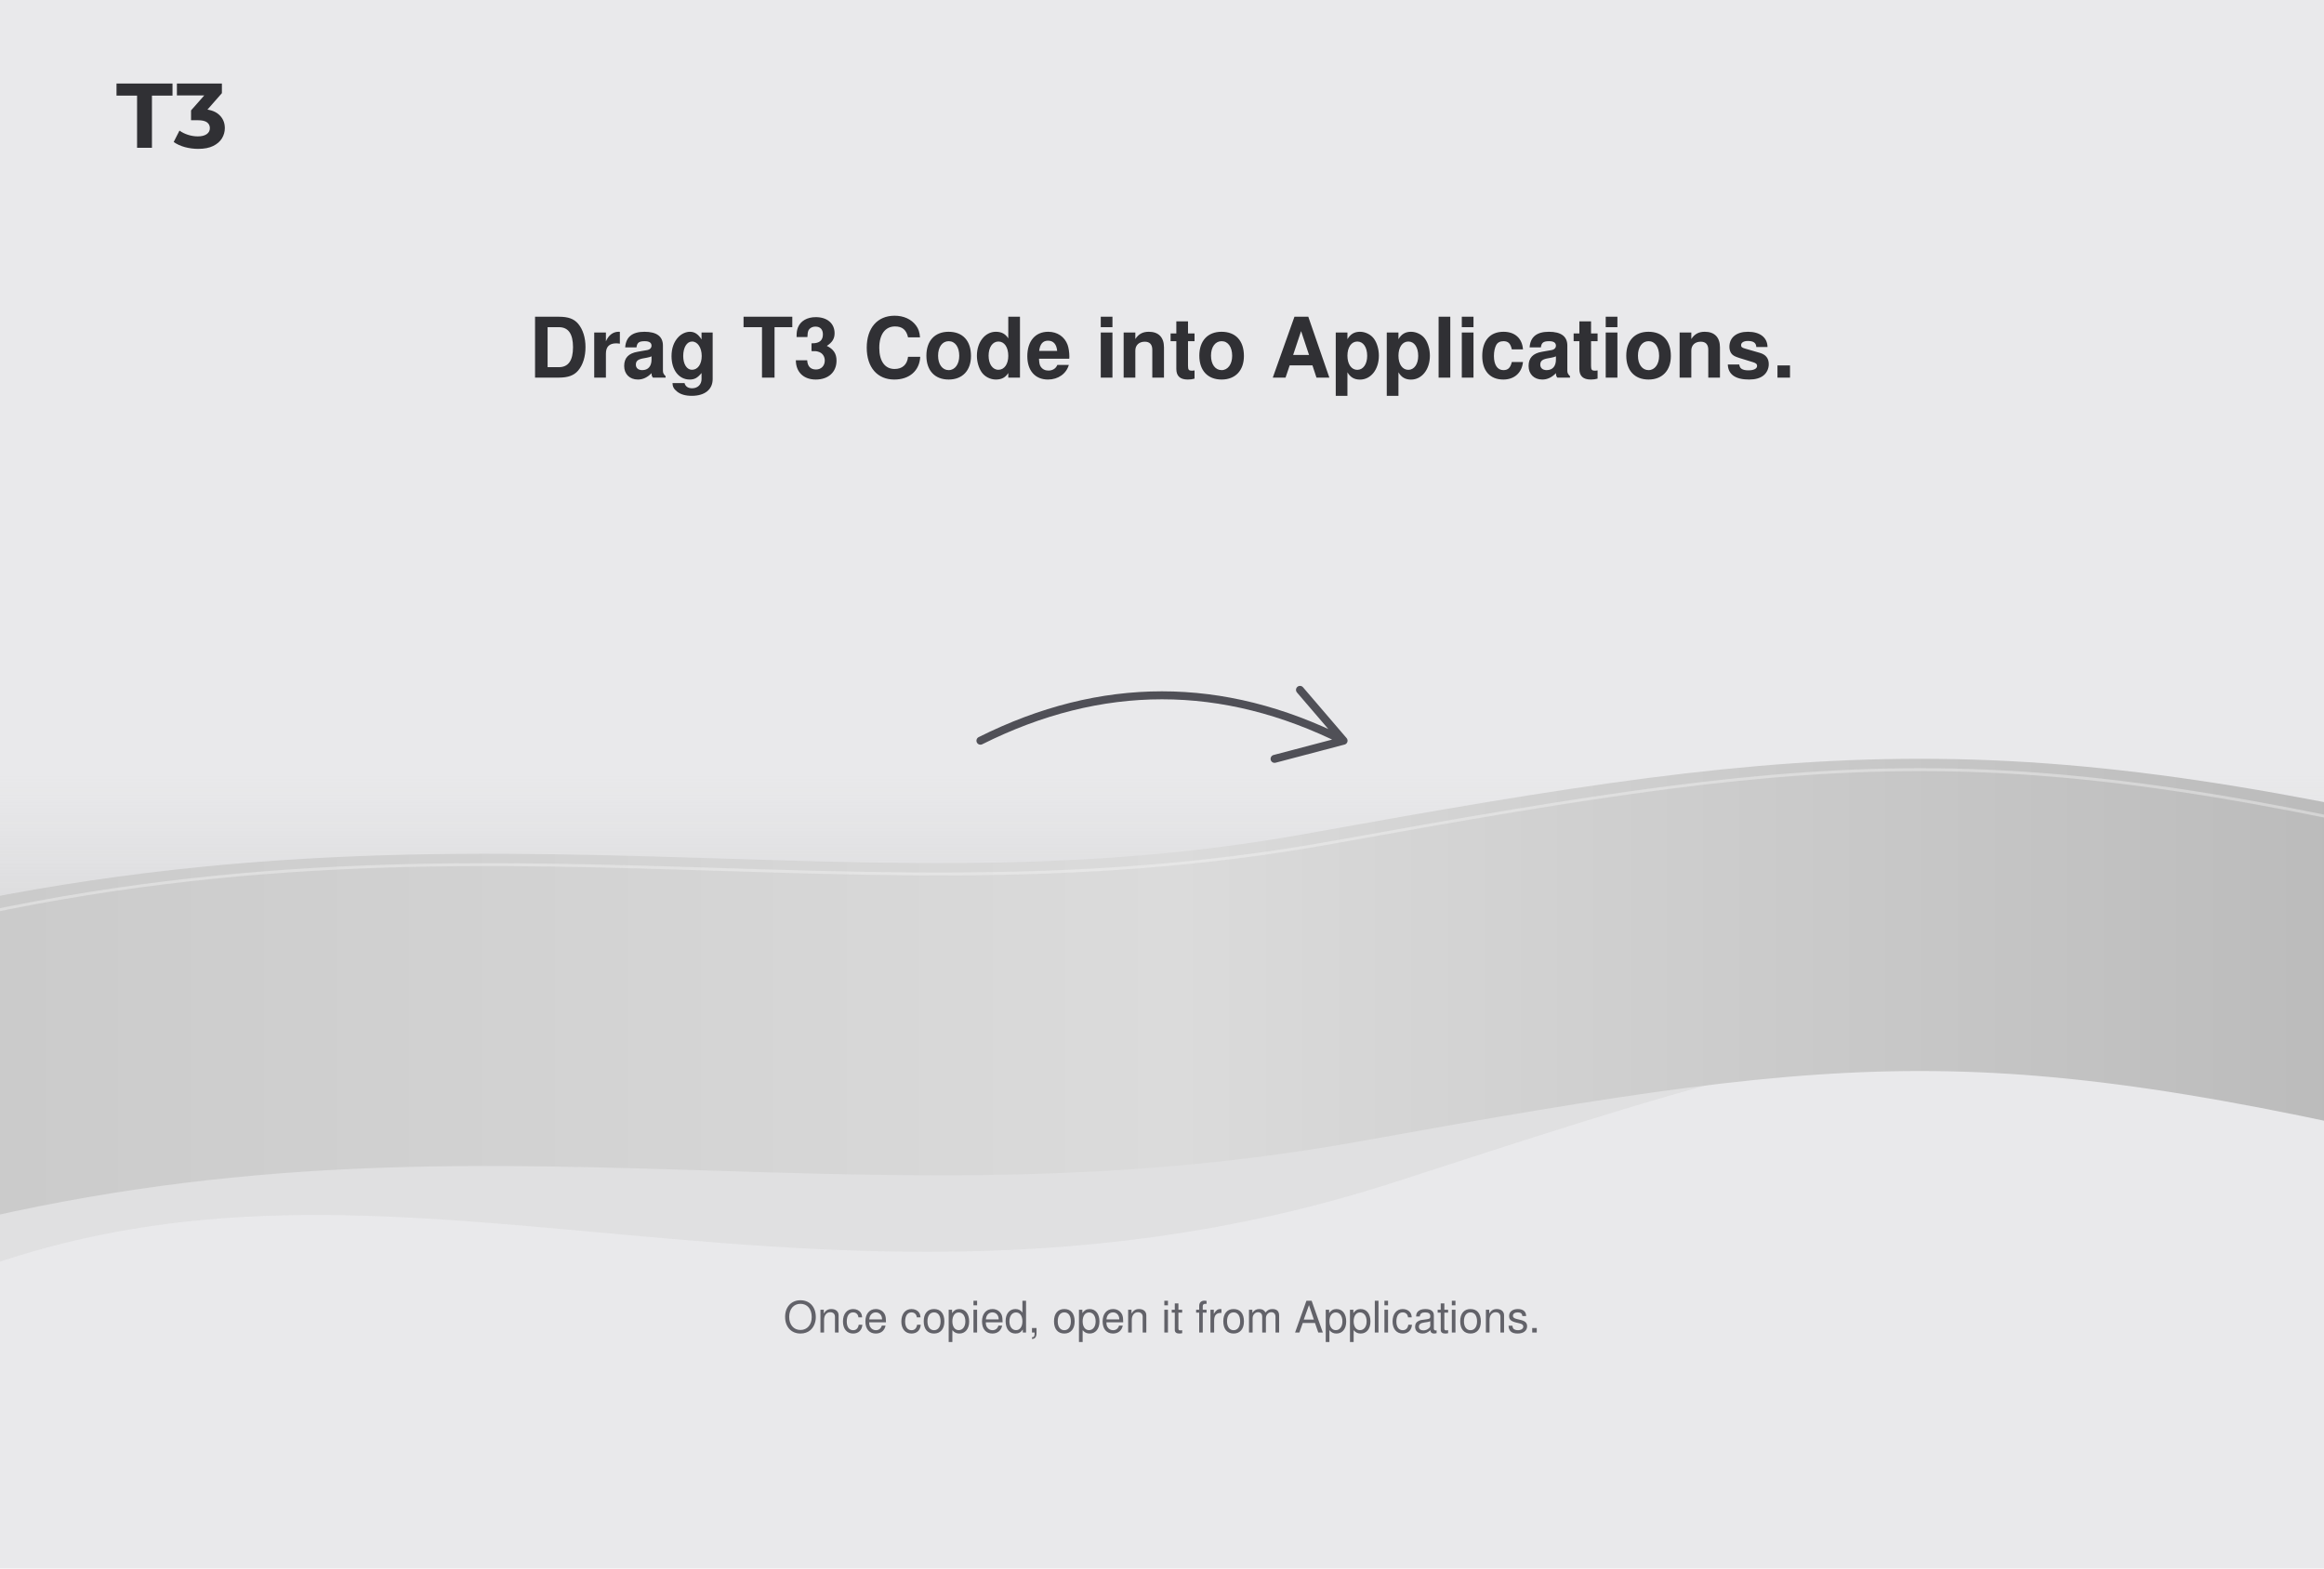
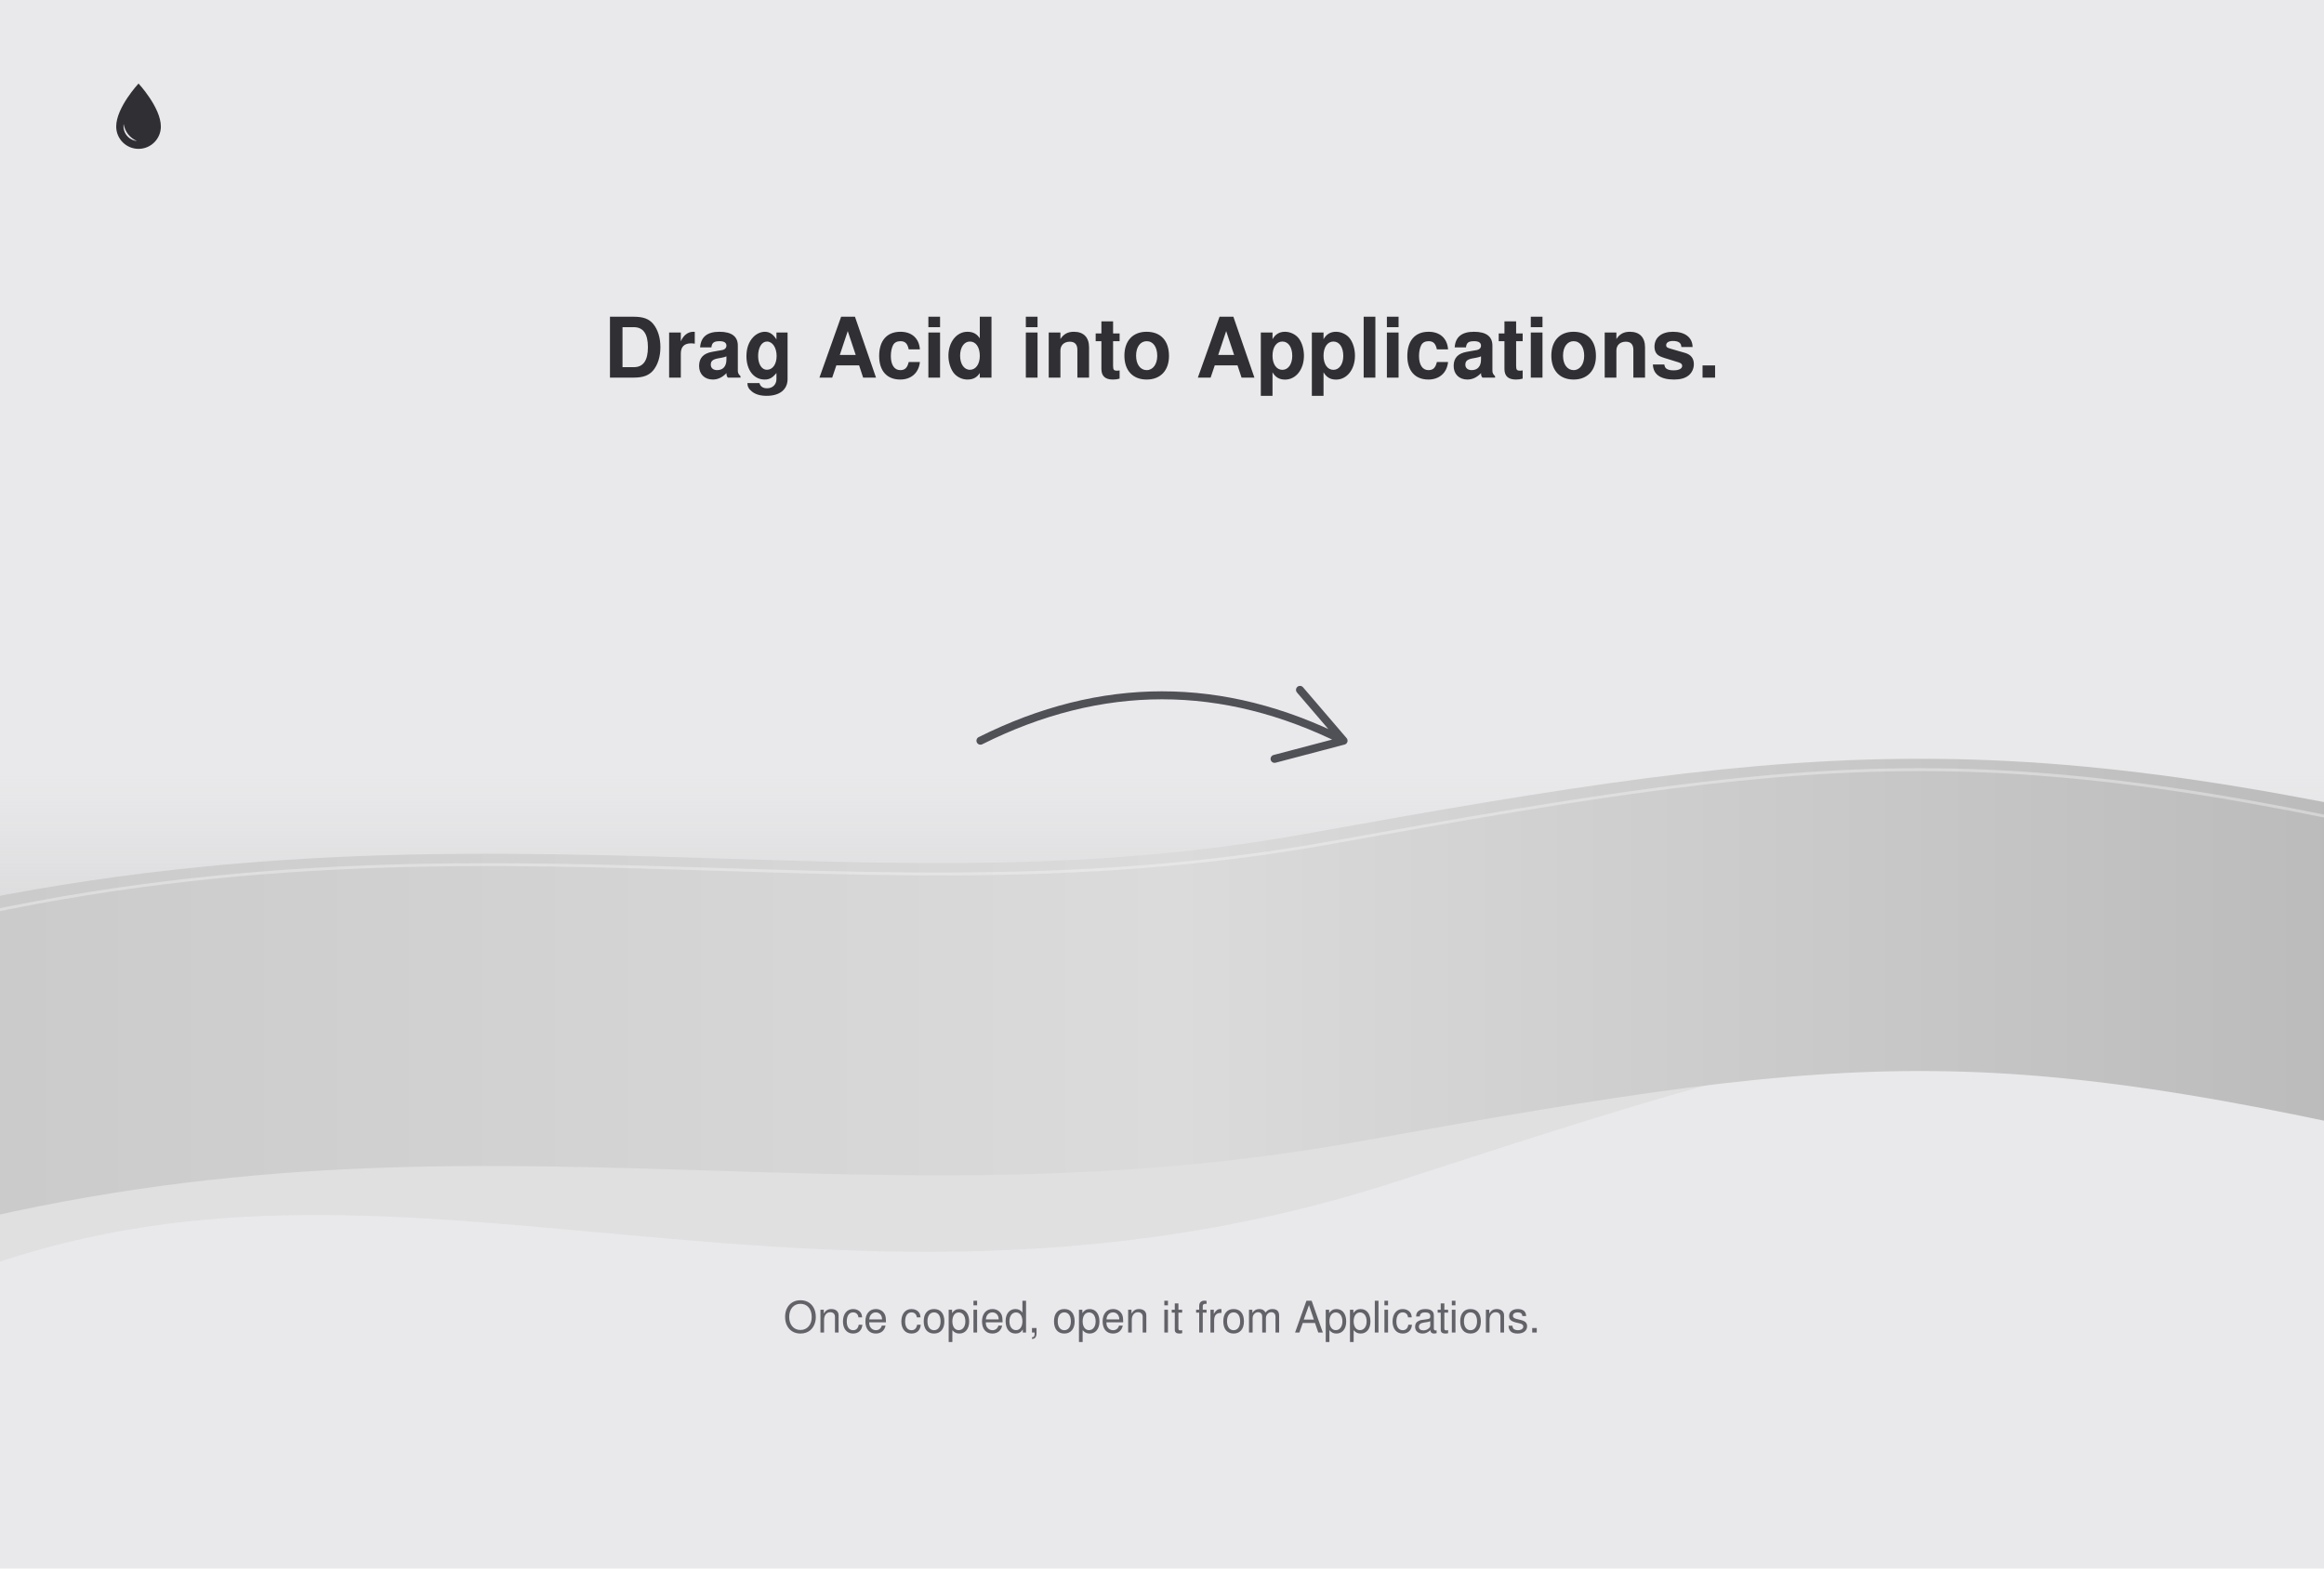
<svg xmlns="http://www.w3.org/2000/svg" width="1280" height="864" viewBox="0 0 640 432">
  <defs>
    <linearGradient id="veil" x1="0" y1="0" x2="0" y2="1">
      <stop stop-color="#B7B7B7" stop-opacity="0" />
      <stop offset=".55" stop-color="#A5A5A5" stop-opacity=".24" />
      <stop offset="1" stop-color="#D1D1D1" stop-opacity=".4" />
    </linearGradient>
    <linearGradient id="silk" x1="0" y1="0" x2="1" y2="0">
      <stop stop-color="#C8C8C8" />
      <stop offset=".5" stop-color="#DBDBDB" />
      <stop offset="1" stop-color="#B5B5B5" />
    </linearGradient>
  </defs>
  <rect width="640" height="432" fill="#E9E9EB" />
  <path d="M-60 293C95 220 214 304 362 256S559 191 707 257" stroke="url(#veil)" stroke-width="146" fill="none" opacity="1" stroke-linecap="round" stroke-linejoin="round" />
  <path d="M-60 306C113 252 223 298 367 272S553 242 707 280" stroke="url(#silk)" stroke-width="86" fill="none" opacity="1" stroke-linecap="round" stroke-linejoin="round" />
  <path d="M-60 266C113 212 223 258 367 232S553 202 707 240" stroke="#F5F5F5" stroke-width="0.8" fill="none" opacity="0.42" stroke-linecap="round" stroke-linejoin="round" />
-   <svg x="32" y="23" width="30" height="18" viewBox="15.531 37 94.394 56.96" fill="#303034">
-     <path d="M33.451 93V47.56H15.531V37H64.331V47.56H46.411V93H33.451ZM86.725 93.96C82.832 93.96 78.965 93.453 75.125 92.44C71.285 91.373 68.032 89.88 65.365 87.96L70.405 78.04C72.539 79.587 75.019 80.813 77.845 81.72C80.672 82.627 83.525 83.08 86.405 83.08C89.659 83.08 92.219 82.44 94.085 81.16C95.952 79.88 96.885 78.12 96.885 75.88C96.885 73.747 96.059 72.067 94.405 70.84C92.752 69.613 90.085 69 86.405 69H80.485V60.44L96.085 42.76L97.525 47.4H68.165V37H107.365V45.4L91.845 63.08L85.285 59.32H89.045C95.925 59.32 101.125 60.867 104.645 63.96C108.165 67.053 109.925 71.027 109.925 75.88C109.925 79.027 109.099 81.987 107.445 84.76C105.792 87.48 103.259 89.693 99.845 91.4C96.432 93.107 92.059 93.96 86.725 93.96Z" />
+   <svg x="32" y="23" width="12.3" height="18" viewBox="37 24 54 79" fill="#303034">
+     <path fill-rule="evenodd" d="M64 24C64 24 91 53 91 76A27 27 0 0 1 37 76C37 53 64 24 64 24ZM46 73A18 18 0 0 0 62 93.5A27 27 0 0 1 46 73Z" />
  </svg>
-   <text x="320" y="104" fill="#303034" font-family="Helvetica" font-size="23" font-weight="700" text-anchor="middle">Drag T3 Code into Applications.</text>
+   <text x="320" y="104" fill="#303034" font-family="Helvetica" font-size="23" font-weight="700" text-anchor="middle">Drag Acid into Applications.</text>
  <path d="M270 204Q320 179 370 204M358 190L370 204L351 209" stroke="#505057" stroke-width="2.2" fill="none" opacity="1" stroke-linecap="round" stroke-linejoin="round" />
  <text x="320" y="367" fill="#626269" font-family="Helvetica" font-size="12" font-weight="400" text-anchor="middle">Once copied, open it from Applications.</text>
</svg>
